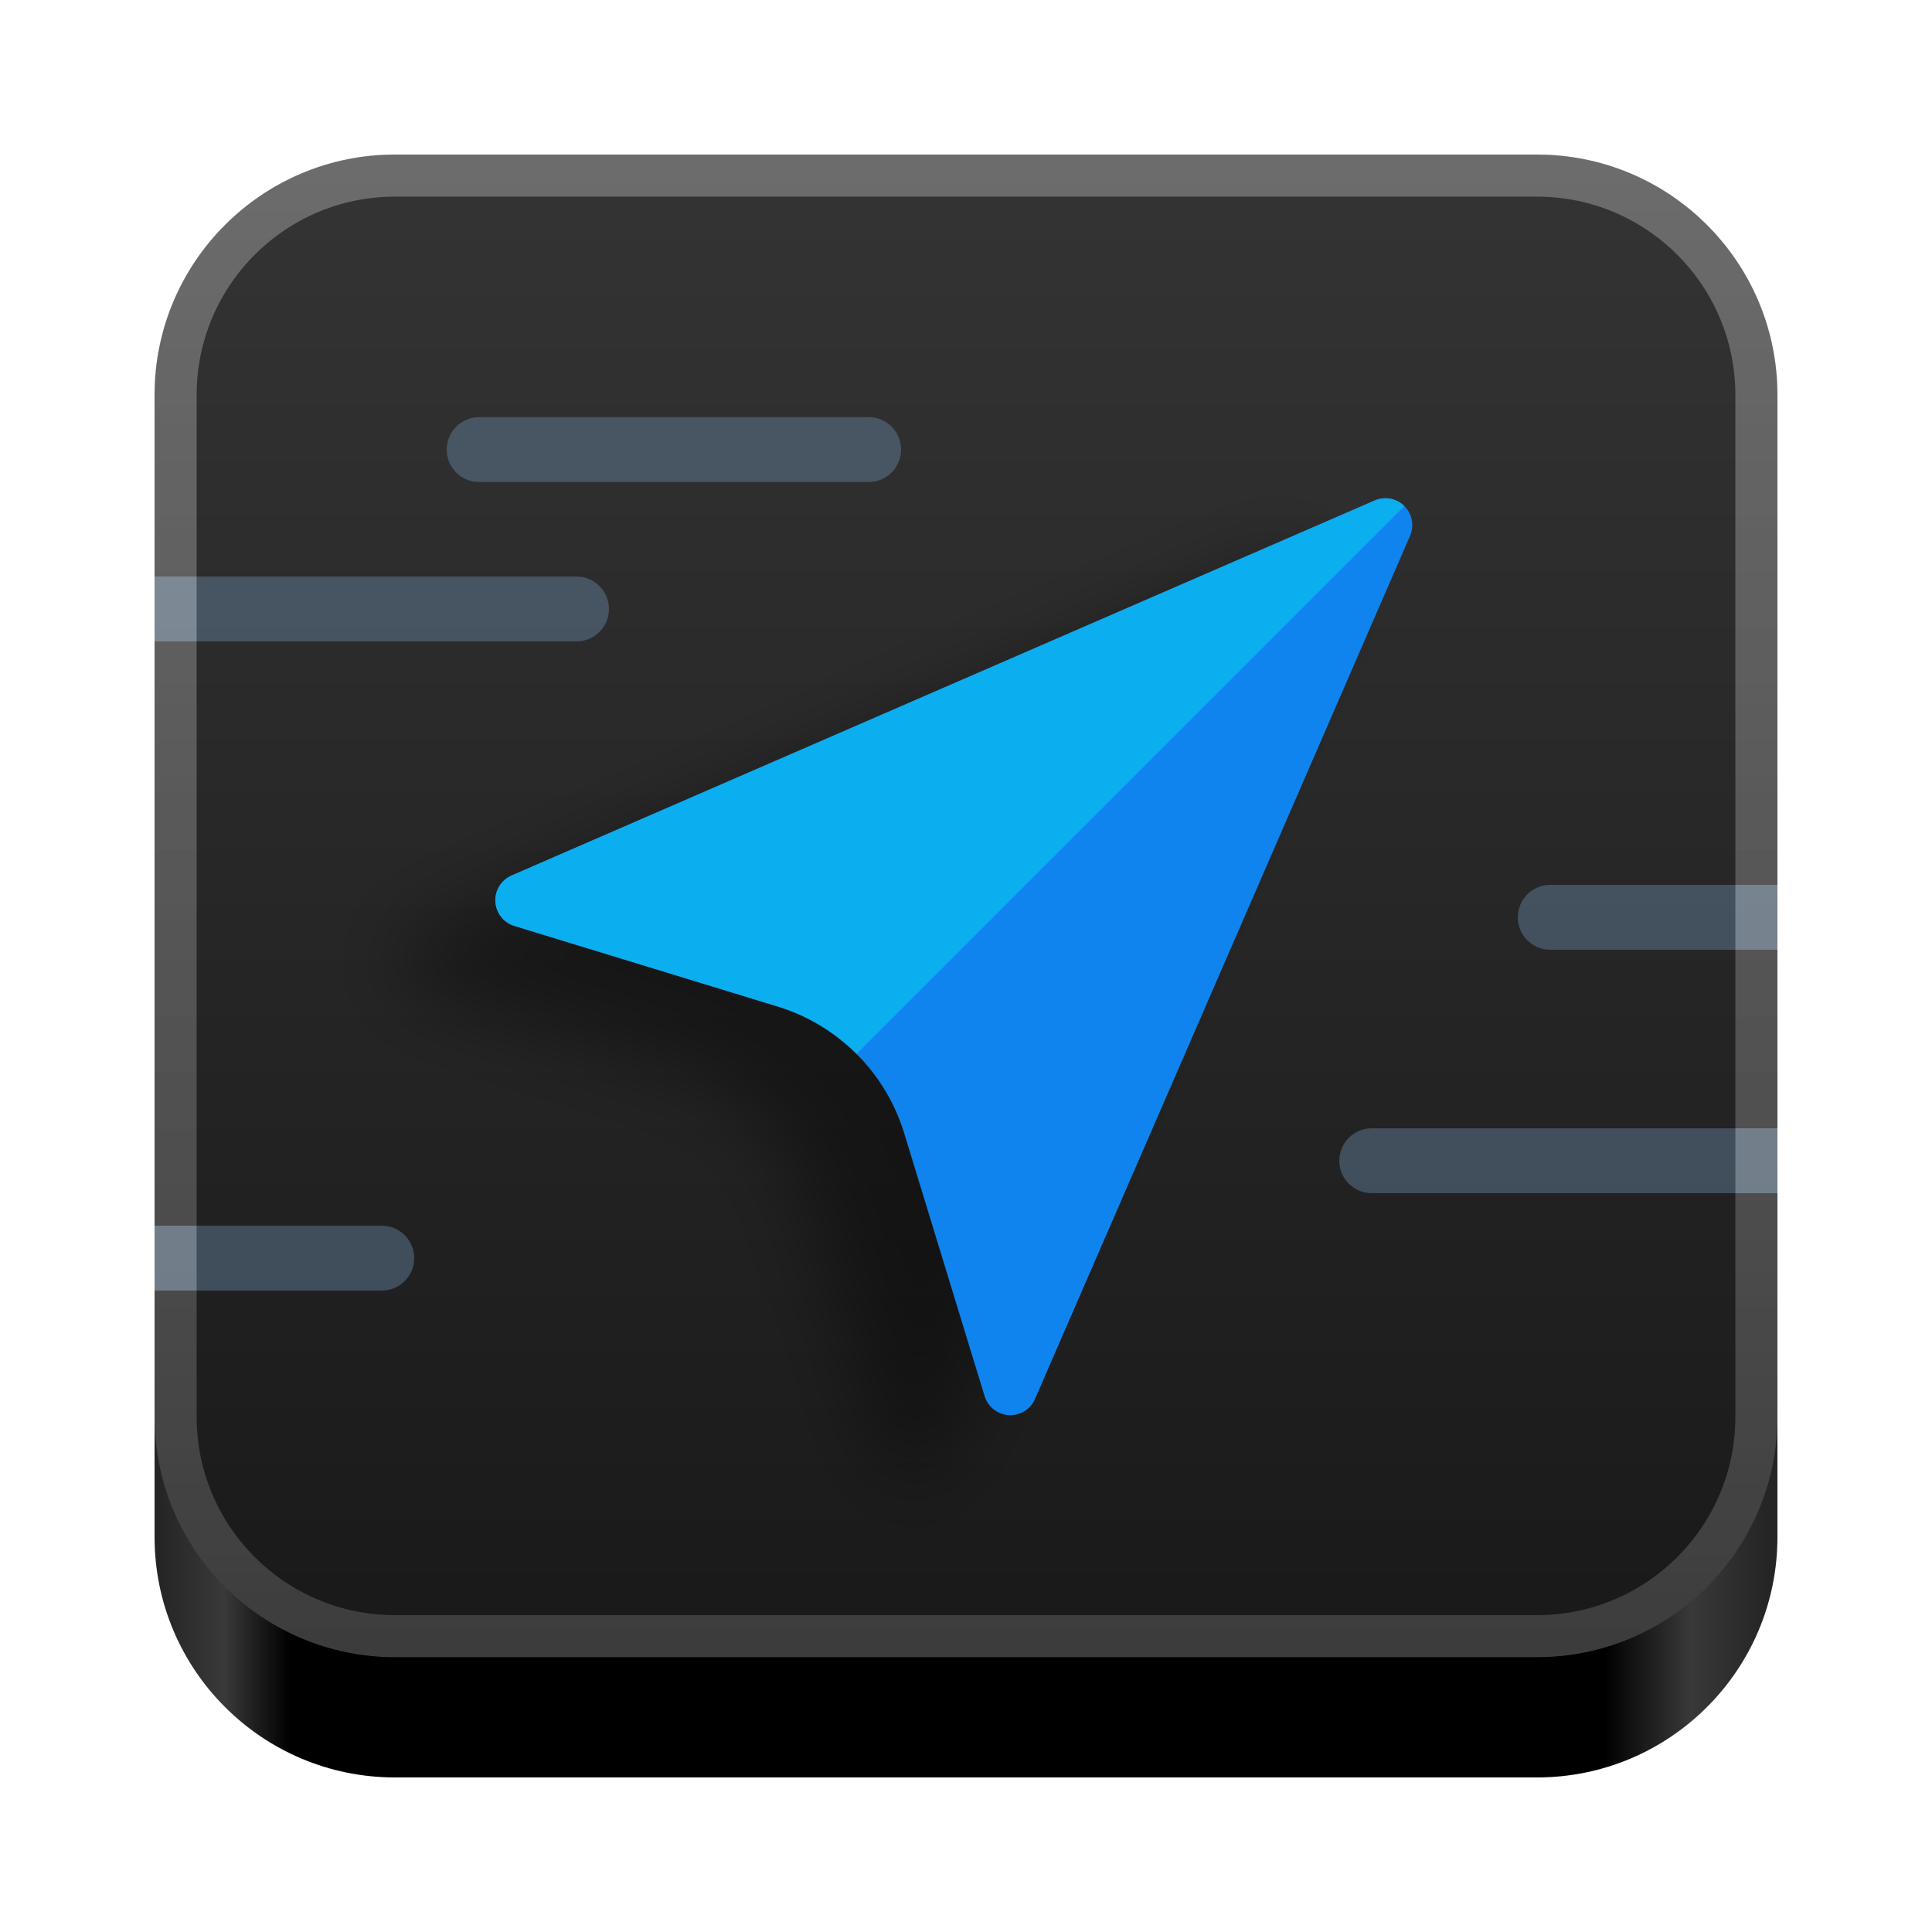
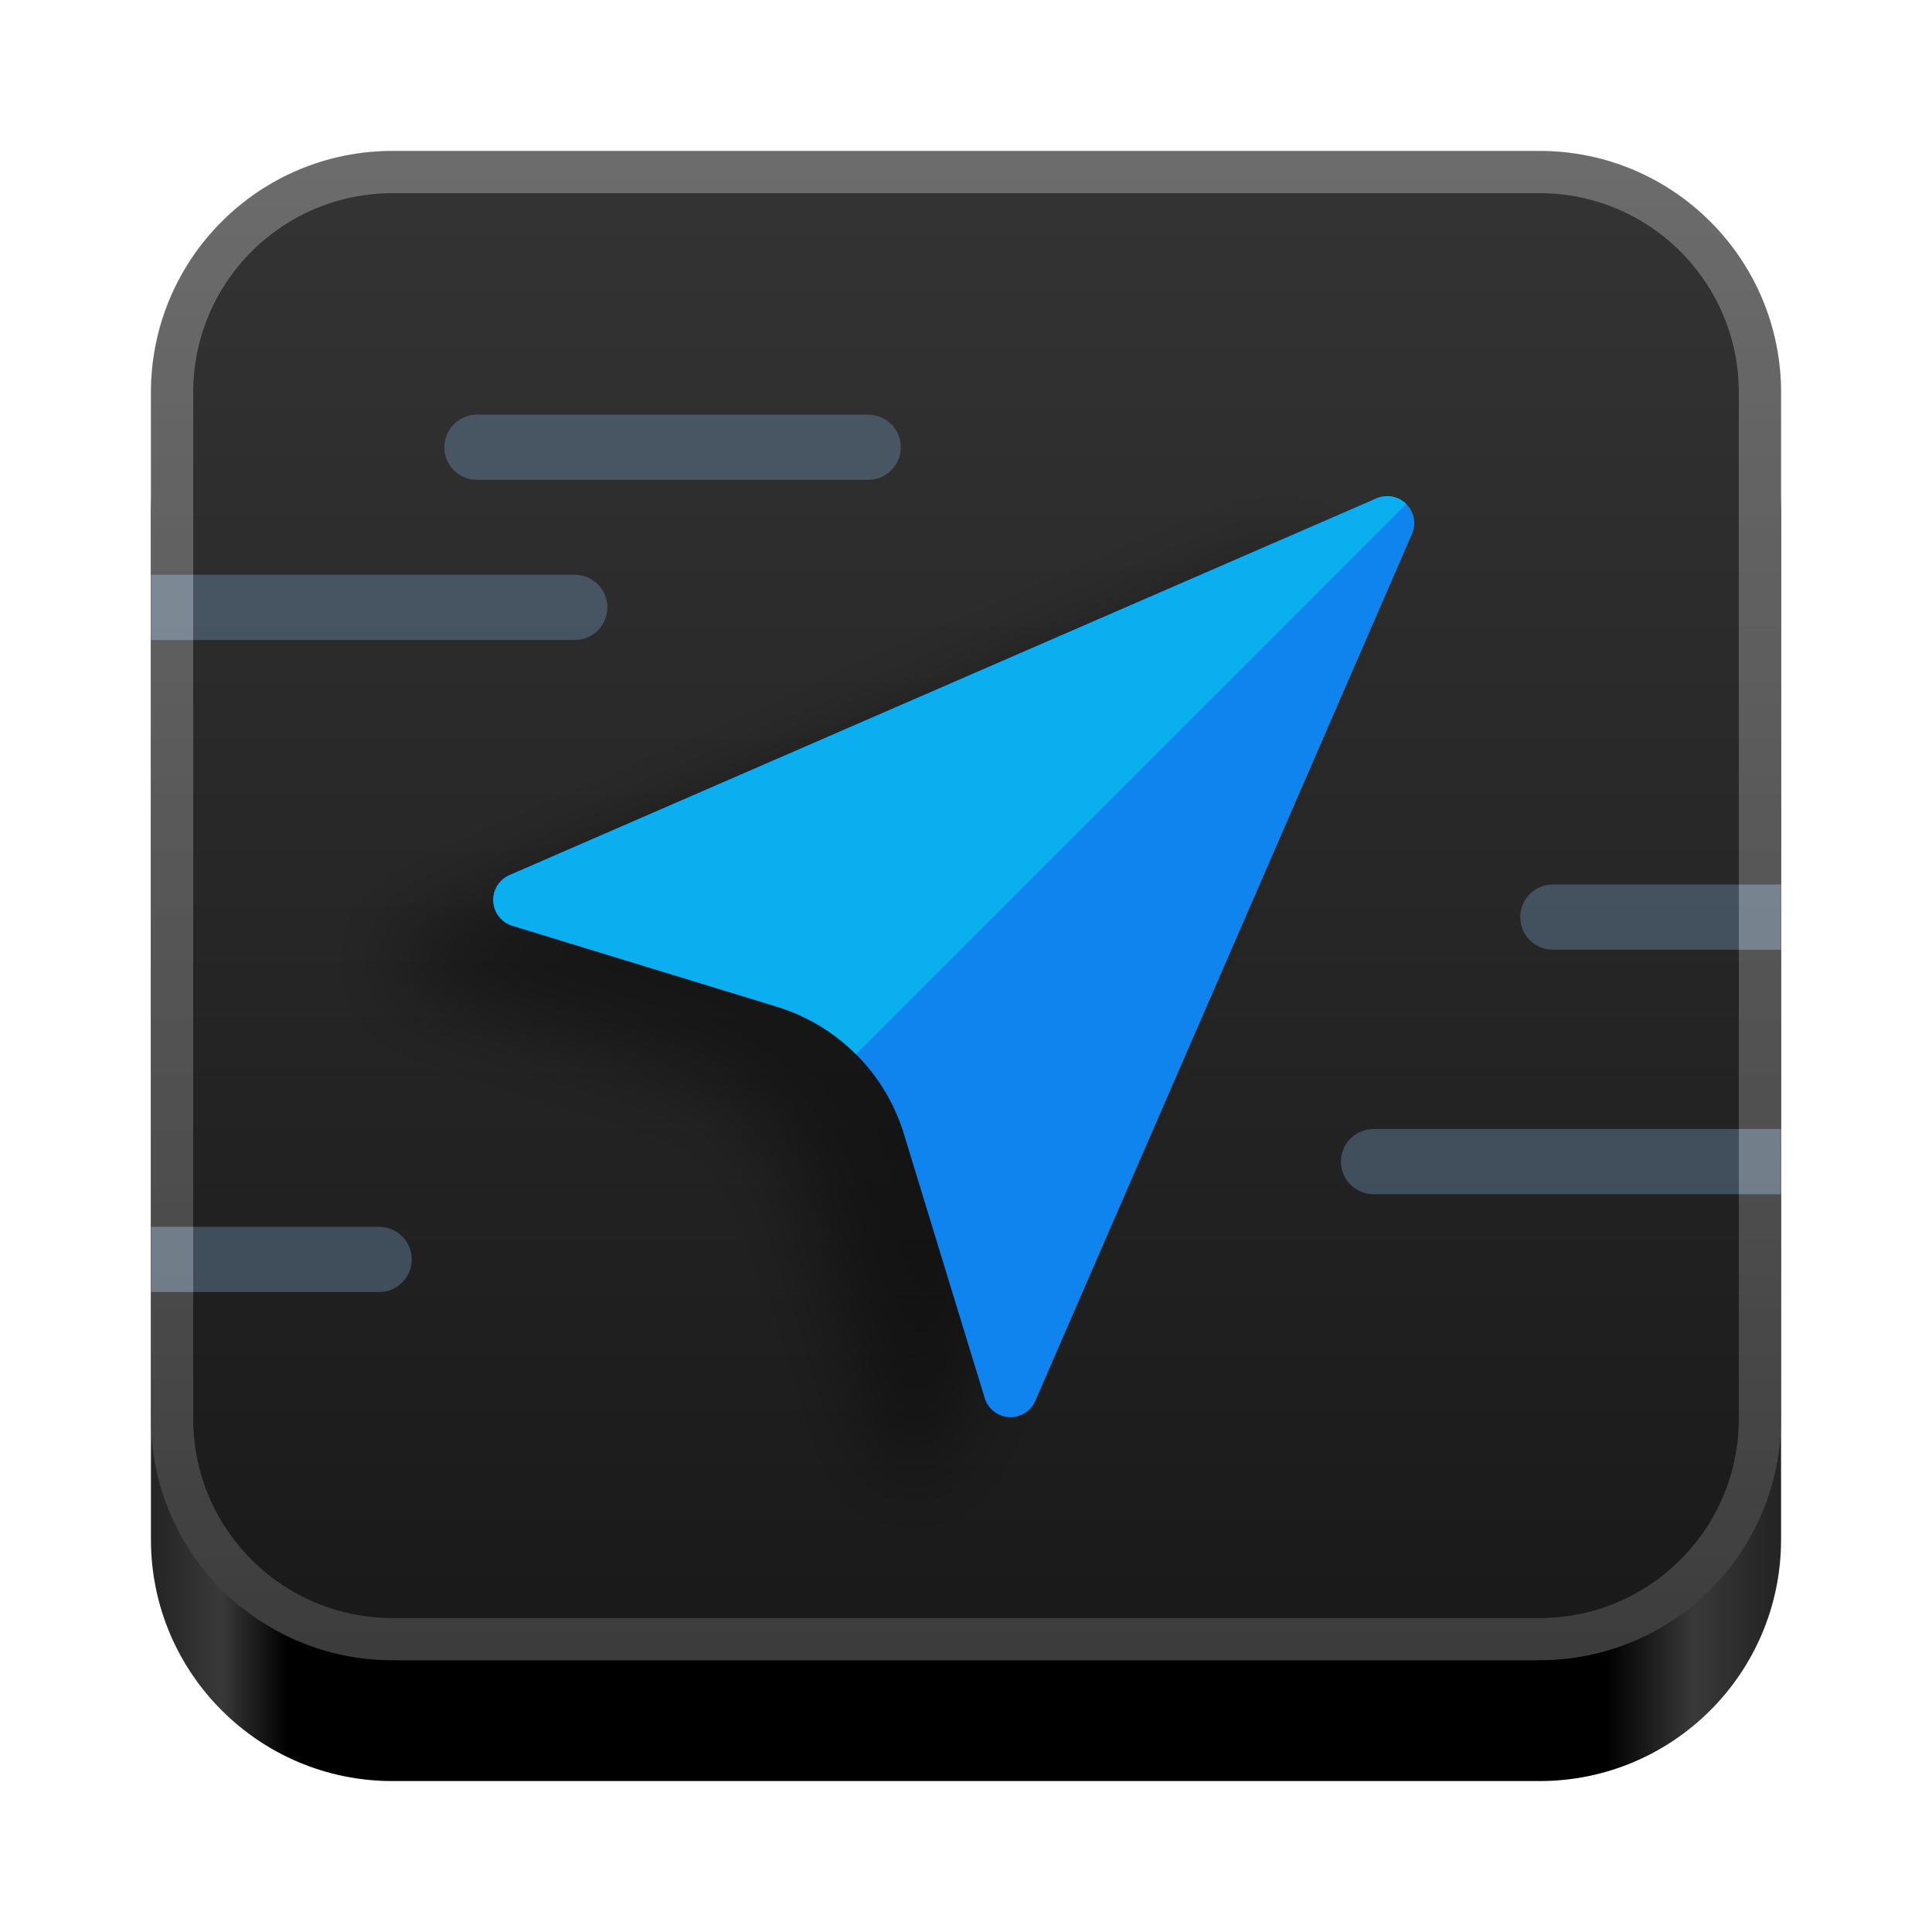
<svg xmlns="http://www.w3.org/2000/svg" width="64" height="64" viewBox="0 0 64 64" fill="none">
-   <rect x="5.12" y="9.102" width="53.76" height="49.778" rx="7.964" fill="url(#paint0_linear_2691_1018)" />
-   <rect x="5.12" y="5.12" width="53.76" height="49.778" rx="7.964" fill="url(#paint1_linear_2691_1018)" />
-   <path opacity="0.7" d="M45.44 37.376C44.846 37.376 44.365 37.857 44.365 38.451C44.365 39.045 44.846 39.526 45.44 39.526L45.44 38.451L45.44 37.376ZM57.805 39.526L58.88 39.526L58.88 37.376L57.805 37.376L57.805 38.451L57.805 39.526ZM45.44 38.451L45.44 39.526L57.805 39.526L57.805 38.451L57.805 37.376L45.44 37.376L45.44 38.451Z" fill="#6B89A8" fill-opacity="0.6" />
-   <path opacity="0.7" d="M19.098 19.098C19.692 19.098 20.173 19.579 20.173 20.173C20.173 20.767 19.692 21.248 19.098 21.248V20.173V19.098ZM6.195 21.248H5.12V19.098H6.195V20.173V21.248ZM19.098 20.173V21.248H6.195V20.173V19.098H19.098V20.173Z" fill="#6B89A8" fill-opacity="0.6" />
-   <path opacity="0.7" d="M51.353 29.312C50.76 29.312 50.278 29.793 50.278 30.387C50.278 30.981 50.76 31.462 51.353 31.462L51.353 30.387L51.353 29.312ZM57.805 31.462L58.88 31.462L58.88 29.312L57.805 29.312L57.805 30.387L57.805 31.462ZM51.353 30.387L51.353 31.462L57.805 31.462L57.805 30.387L57.805 29.312L51.353 29.312L51.353 30.387Z" fill="#6B89A8" fill-opacity="0.6" />
-   <path opacity="0.7" d="M28.774 14.893L15.872 14.893" stroke="#6B89A8" stroke-opacity="0.6" stroke-width="2.15" stroke-linecap="round" />
-   <path opacity="0.7" d="M12.646 42.752C13.24 42.752 13.722 42.271 13.722 41.677C13.722 41.083 13.24 40.602 12.646 40.602V41.677V42.752ZM6.195 40.602H5.12V42.752H6.195V41.677V40.602ZM12.646 41.677V40.602H6.195V41.677V42.752H12.646V41.677Z" fill="#6B89A8" fill-opacity="0.6" />
-   <rect x="5.817" y="5.817" width="52.366" height="48.384" rx="7.268" stroke="url(#paint2_linear_2691_1018)" stroke-width="1.394" style="mix-blend-mode:soft-light" />
-   <g filter="url(#filter0_d_2691_1018)">
-     <path d="M33.469 46.88C33.642 46.88 33.812 46.829 33.957 46.734C34.102 46.639 34.216 46.504 34.285 46.344L46.71 17.75C46.781 17.586 46.801 17.405 46.768 17.229C46.735 17.054 46.65 16.892 46.523 16.766C46.397 16.64 46.236 16.554 46.06 16.521C45.885 16.488 45.703 16.508 45.539 16.579L16.945 29.004C16.778 29.077 16.637 29.199 16.542 29.354C16.446 29.509 16.401 29.689 16.411 29.871C16.421 30.052 16.487 30.227 16.599 30.37C16.712 30.513 16.865 30.618 17.039 30.671L25.751 33.336C26.742 33.638 27.644 34.18 28.377 34.913C29.11 35.645 29.651 36.547 29.954 37.538L32.618 46.25C32.674 46.432 32.786 46.592 32.94 46.705C33.093 46.819 33.279 46.88 33.469 46.88Z" fill="#0F84EE" />
-     <path d="M16.945 29.004L45.539 16.579C45.703 16.508 45.885 16.488 46.06 16.521C46.235 16.554 46.397 16.64 46.523 16.766L28.377 34.912C27.644 34.18 26.742 33.638 25.751 33.336L17.039 30.671C16.865 30.618 16.712 30.513 16.599 30.369C16.487 30.226 16.421 30.052 16.411 29.871C16.401 29.689 16.446 29.508 16.542 29.354C16.637 29.199 16.778 29.077 16.945 29.004Z" fill="#0BAEEF" />
+   <rect x="5" y="9" width="54" height="50" rx="8" fill="url(#paint0_linear_2689_60598)" />
+   <rect x="5" y="5" width="54" height="50" rx="8" fill="url(#paint1_linear_2689_60598)" />
+   <path opacity="0.7" d="M45.5 37.4C44.904 37.4 44.42 37.883 44.42 38.48C44.42 39.076 44.904 39.56 45.5 39.56L45.5 38.48L45.5 37.4ZM57.92 39.56L59 39.56L59 37.4L57.92 37.4L57.92 38.48L57.92 39.56ZM45.5 38.48L45.5 39.56L57.92 39.56L57.92 38.48L57.92 37.4L45.5 37.4L45.5 38.48Z" fill="#6B89A8" fill-opacity="0.6" />
+   <path opacity="0.7" d="M19.04 19.04C19.637 19.04 20.12 19.523 20.12 20.12C20.12 20.716 19.637 21.2 19.04 21.2V20.12V19.04ZM6.08 21.2H5V19.04H6.08V20.12V21.2ZM19.04 20.12V21.2H6.08V20.12V19.04H19.04V20.12Z" fill="#6B89A8" fill-opacity="0.6" />
+   <path opacity="0.7" d="M51.44 29.3C50.843 29.3 50.36 29.784 50.36 30.38C50.36 30.977 50.843 31.46 51.44 31.46L51.44 30.38L51.44 29.3ZM57.92 31.46L59 31.46L59 29.3L57.92 29.3L57.92 30.38L57.92 31.46ZM51.44 30.38L51.44 31.46L57.92 31.46L57.92 30.38L57.92 29.3L51.44 29.3L51.44 30.38Z" fill="#6B89A8" fill-opacity="0.6" />
+   <path opacity="0.7" d="M28.76 14.816L15.8 14.816" stroke="#6B89A8" stroke-opacity="0.6" stroke-width="2.16" stroke-linecap="round" />
+   <path opacity="0.7" d="M12.56 42.8C13.156 42.8 13.64 42.316 13.64 41.72C13.64 41.123 13.156 40.64 12.56 40.64V41.72V42.8ZM6.08 40.64H5V42.8H6.08V41.72V40.64ZM12.56 41.72V40.64H6.08V41.72V42.8H12.56V41.72Z" fill="#6B89A8" fill-opacity="0.6" />
+   <rect x="5.7" y="5.7" width="52.6" height="48.6" rx="7.3" stroke="url(#paint2_linear_2689_60598)" stroke-width="1.4" style="mix-blend-mode:soft-light" />
+   <g filter="url(#filter0_d_2689_60598)">
+     <path d="M33.476 46.946C33.65 46.946 33.82 46.895 33.966 46.8C34.111 46.704 34.226 46.568 34.295 46.408L46.776 17.686C46.847 17.522 46.868 17.34 46.834 17.163C46.801 16.987 46.715 16.825 46.588 16.698C46.461 16.571 46.299 16.485 46.123 16.452C45.947 16.418 45.764 16.439 45.6 16.51L16.878 28.991C16.71 29.064 16.569 29.186 16.473 29.342C16.377 29.497 16.331 29.678 16.341 29.861C16.352 30.044 16.418 30.218 16.531 30.362C16.643 30.506 16.798 30.612 16.972 30.665L25.723 33.342C26.719 33.645 27.625 34.189 28.361 34.925C29.097 35.661 29.641 36.567 29.945 37.563L32.621 46.314C32.677 46.497 32.79 46.657 32.944 46.771C33.098 46.885 33.284 46.946 33.476 46.946Z" fill="#0F84EE" />
+     <path d="M16.877 28.991L45.6 16.51C45.764 16.439 45.946 16.418 46.123 16.452C46.299 16.485 46.461 16.571 46.588 16.698L28.36 34.925C27.624 34.189 26.718 33.645 25.723 33.342L16.972 30.665C16.797 30.612 16.643 30.506 16.53 30.362C16.418 30.218 16.352 30.043 16.341 29.861C16.331 29.678 16.377 29.497 16.473 29.342C16.569 29.186 16.71 29.064 16.877 28.991Z" fill="#0BAEEF" />
  </g>
  <defs>
-     <filter id="filter0_d_2691_1018" x="10.496" y="15.866" width="36.288" height="35.75" filterUnits="userSpaceOnUse" color-interpolation-filters="sRGB">
+     <filter id="filter0_d_2689_60598" x="10.4" y="15.794" width="36.45" height="35.91" filterUnits="userSpaceOnUse" color-interpolation-filters="sRGB">
      <feFlood flood-opacity="0" result="BackgroundImageFix" />
      <feColorMatrix in="SourceAlpha" type="matrix" values="0 0 0 0 0 0 0 0 0 0 0 0 0 0 0 0 0 0 127 0" result="hardAlpha" />
-       <feOffset dx="-3.226" dy="2.048" />
-       <feGaussianBlur stdDeviation="1.344" />
+       <feOffset dx="-3.24" dy="2.057" />
+       <feGaussianBlur stdDeviation="1.35" />
      <feComposite in2="hardAlpha" operator="out" />
      <feColorMatrix type="matrix" values="0 0 0 0 0 0 0 0 0 0 0 0 0 0 0 0 0 0 0.4 0" />
-       <feBlend mode="normal" in2="BackgroundImageFix" result="effect1_dropShadow_2691_1018" />
-       <feBlend mode="normal" in="SourceGraphic" in2="effect1_dropShadow_2691_1018" result="shape" />
+       <feBlend mode="normal" in2="BackgroundImageFix" result="effect1_dropShadow_2689_60598" />
+       <feBlend mode="normal" in="SourceGraphic" in2="effect1_dropShadow_2689_60598" result="shape" />
    </filter>
-     <linearGradient id="paint0_linear_2691_1018" x1="5.253" y1="58.051" x2="58.523" y2="58.051" gradientUnits="userSpaceOnUse">
+     <linearGradient id="paint0_linear_2689_60598" x1="5.133" y1="58.167" x2="58.641" y2="58.167" gradientUnits="userSpaceOnUse">
      <stop stop-color="#252525" />
      <stop offset="0.041" stop-color="#393939" />
      <stop offset="0.082" />
      <stop offset="0.899" />
      <stop offset="0.953" stop-color="#393939" />
      <stop offset="1" stop-color="#252525" />
    </linearGradient>
-     <linearGradient id="paint1_linear_2691_1018" x1="32" y1="5.12" x2="32" y2="54.898" gradientUnits="userSpaceOnUse">
+     <linearGradient id="paint1_linear_2689_60598" x1="32" y1="5" x2="32" y2="55" gradientUnits="userSpaceOnUse">
      <stop stop-color="#343434" />
      <stop offset="1" stop-color="#191919" />
    </linearGradient>
-     <linearGradient id="paint2_linear_2691_1018" x1="32" y1="1.138" x2="32" y2="60.871" gradientUnits="userSpaceOnUse">
+     <linearGradient id="paint2_linear_2689_60598" x1="32" y1="1" x2="32" y2="61" gradientUnits="userSpaceOnUse">
      <stop stop-color="white" stop-opacity="0.9" />
      <stop offset="1" stop-color="white" stop-opacity="0.7" />
    </linearGradient>
  </defs>
</svg>
